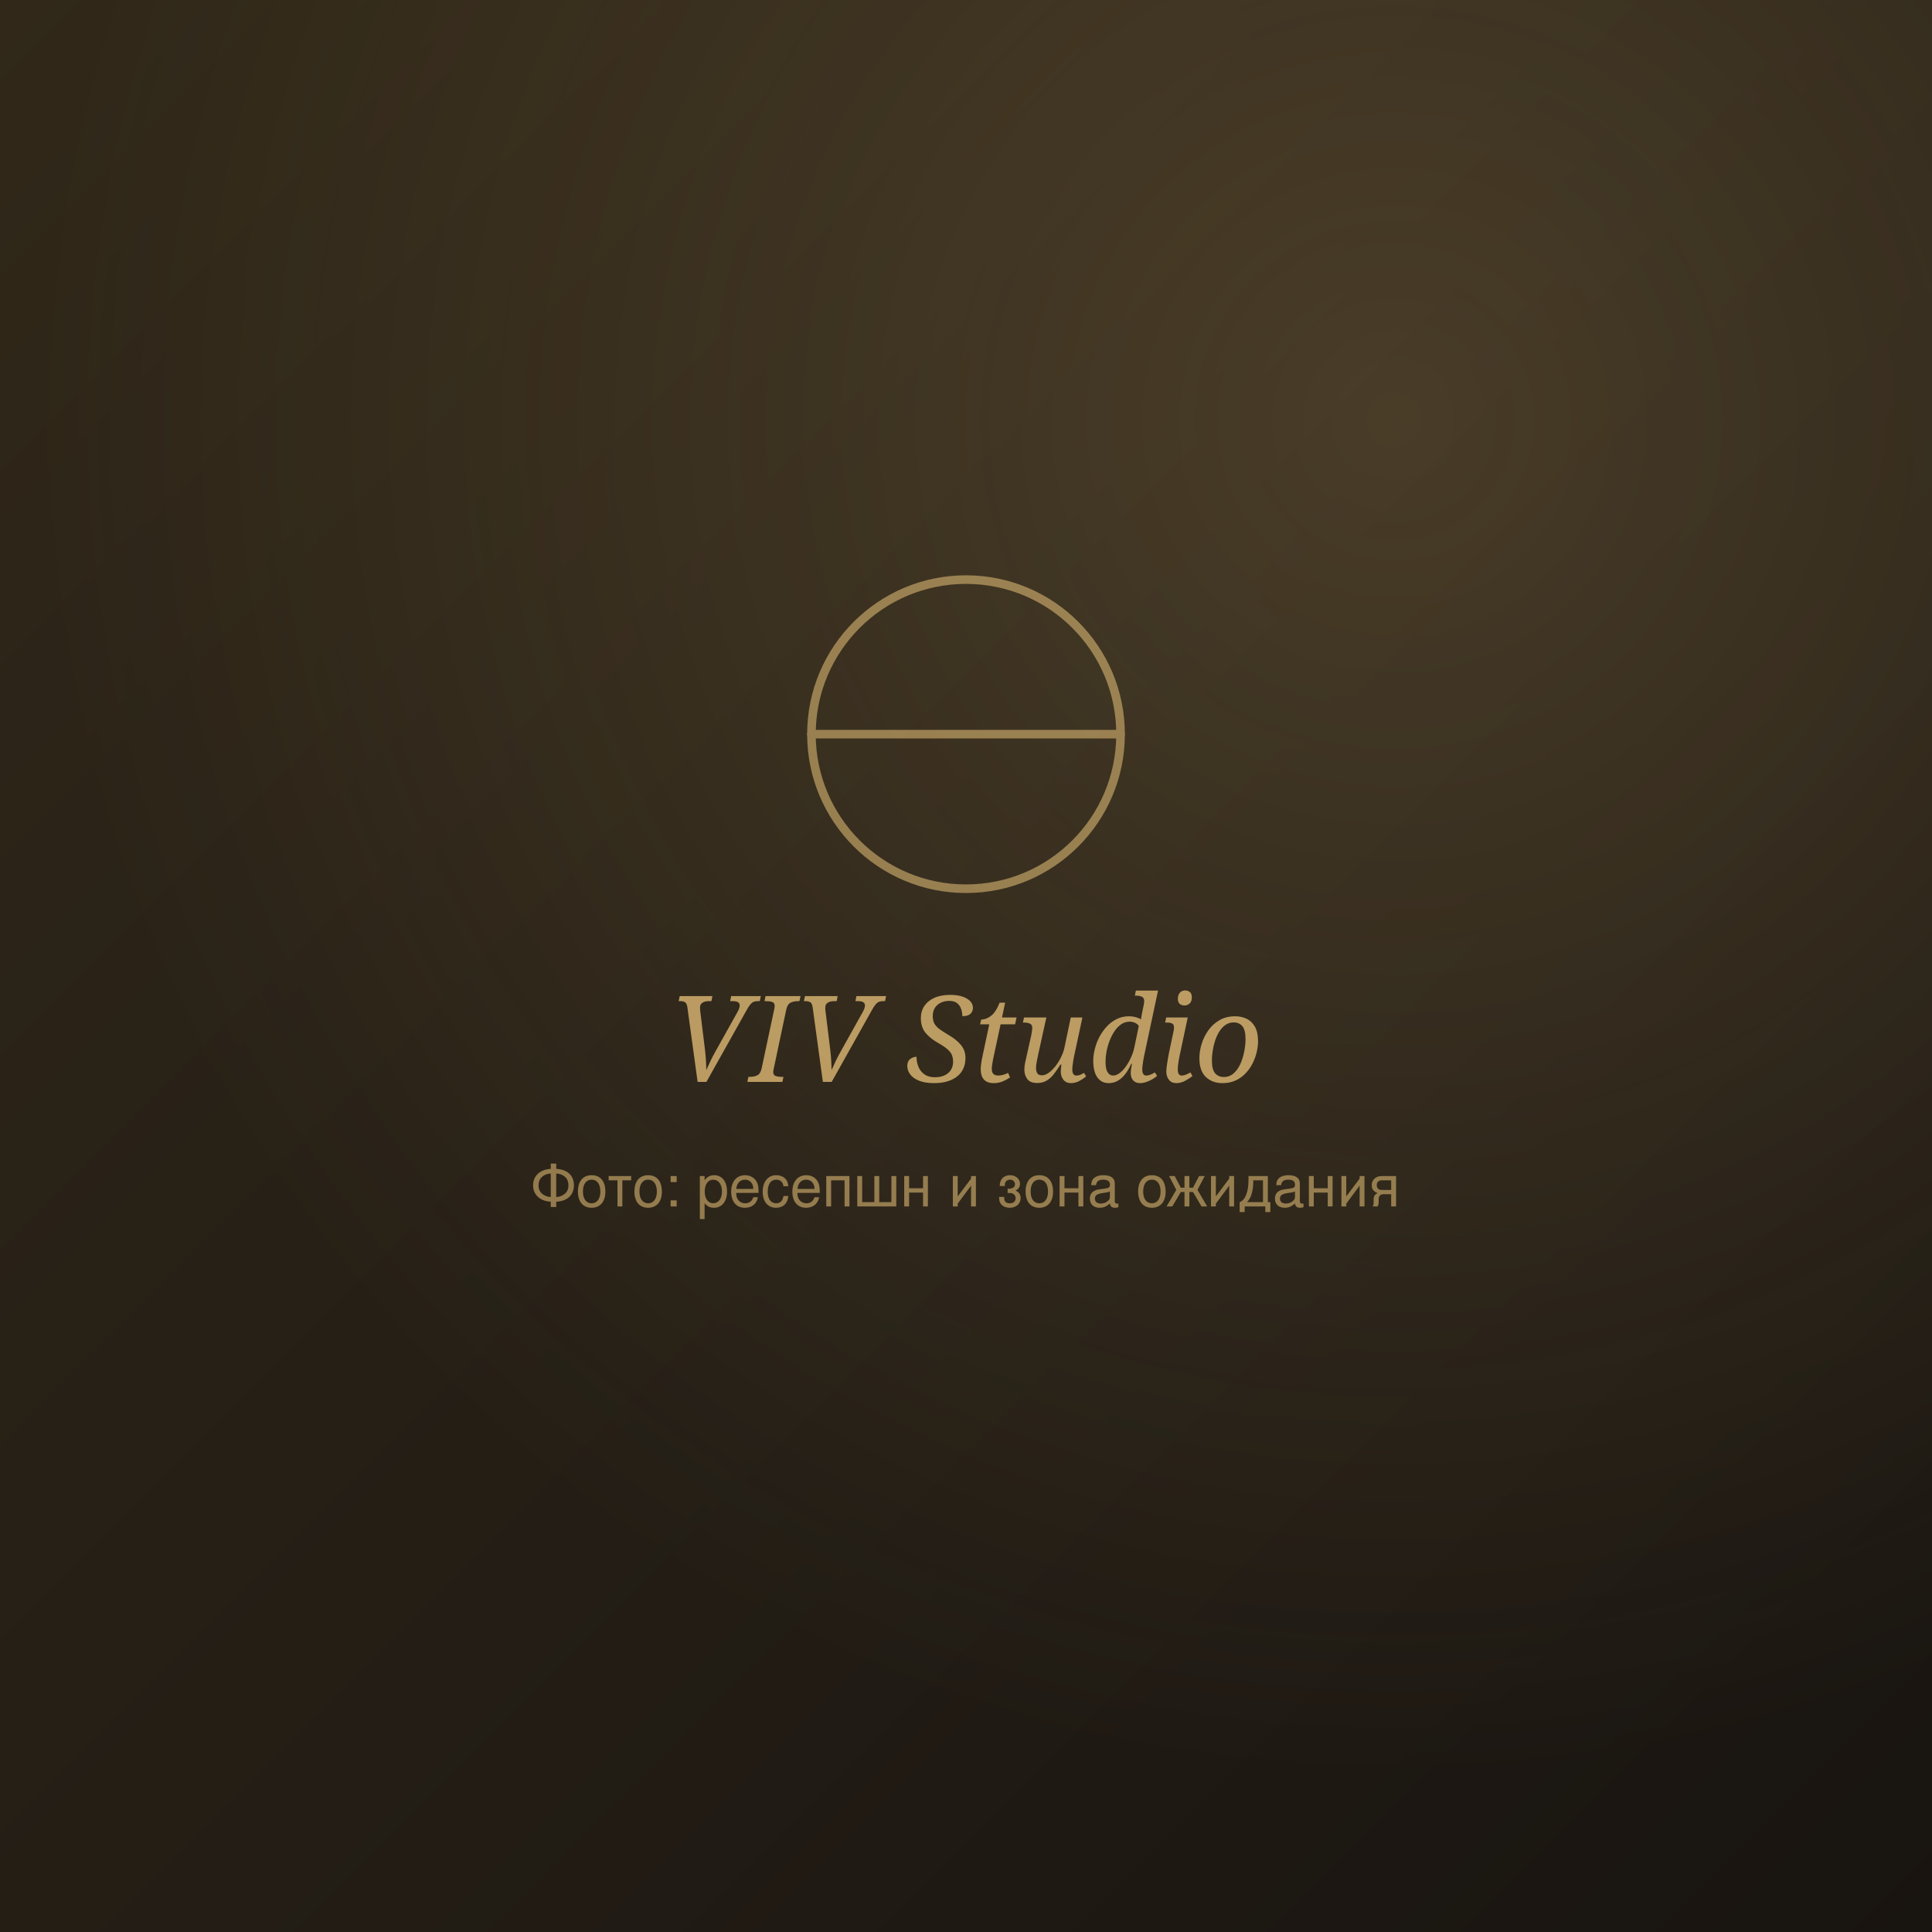
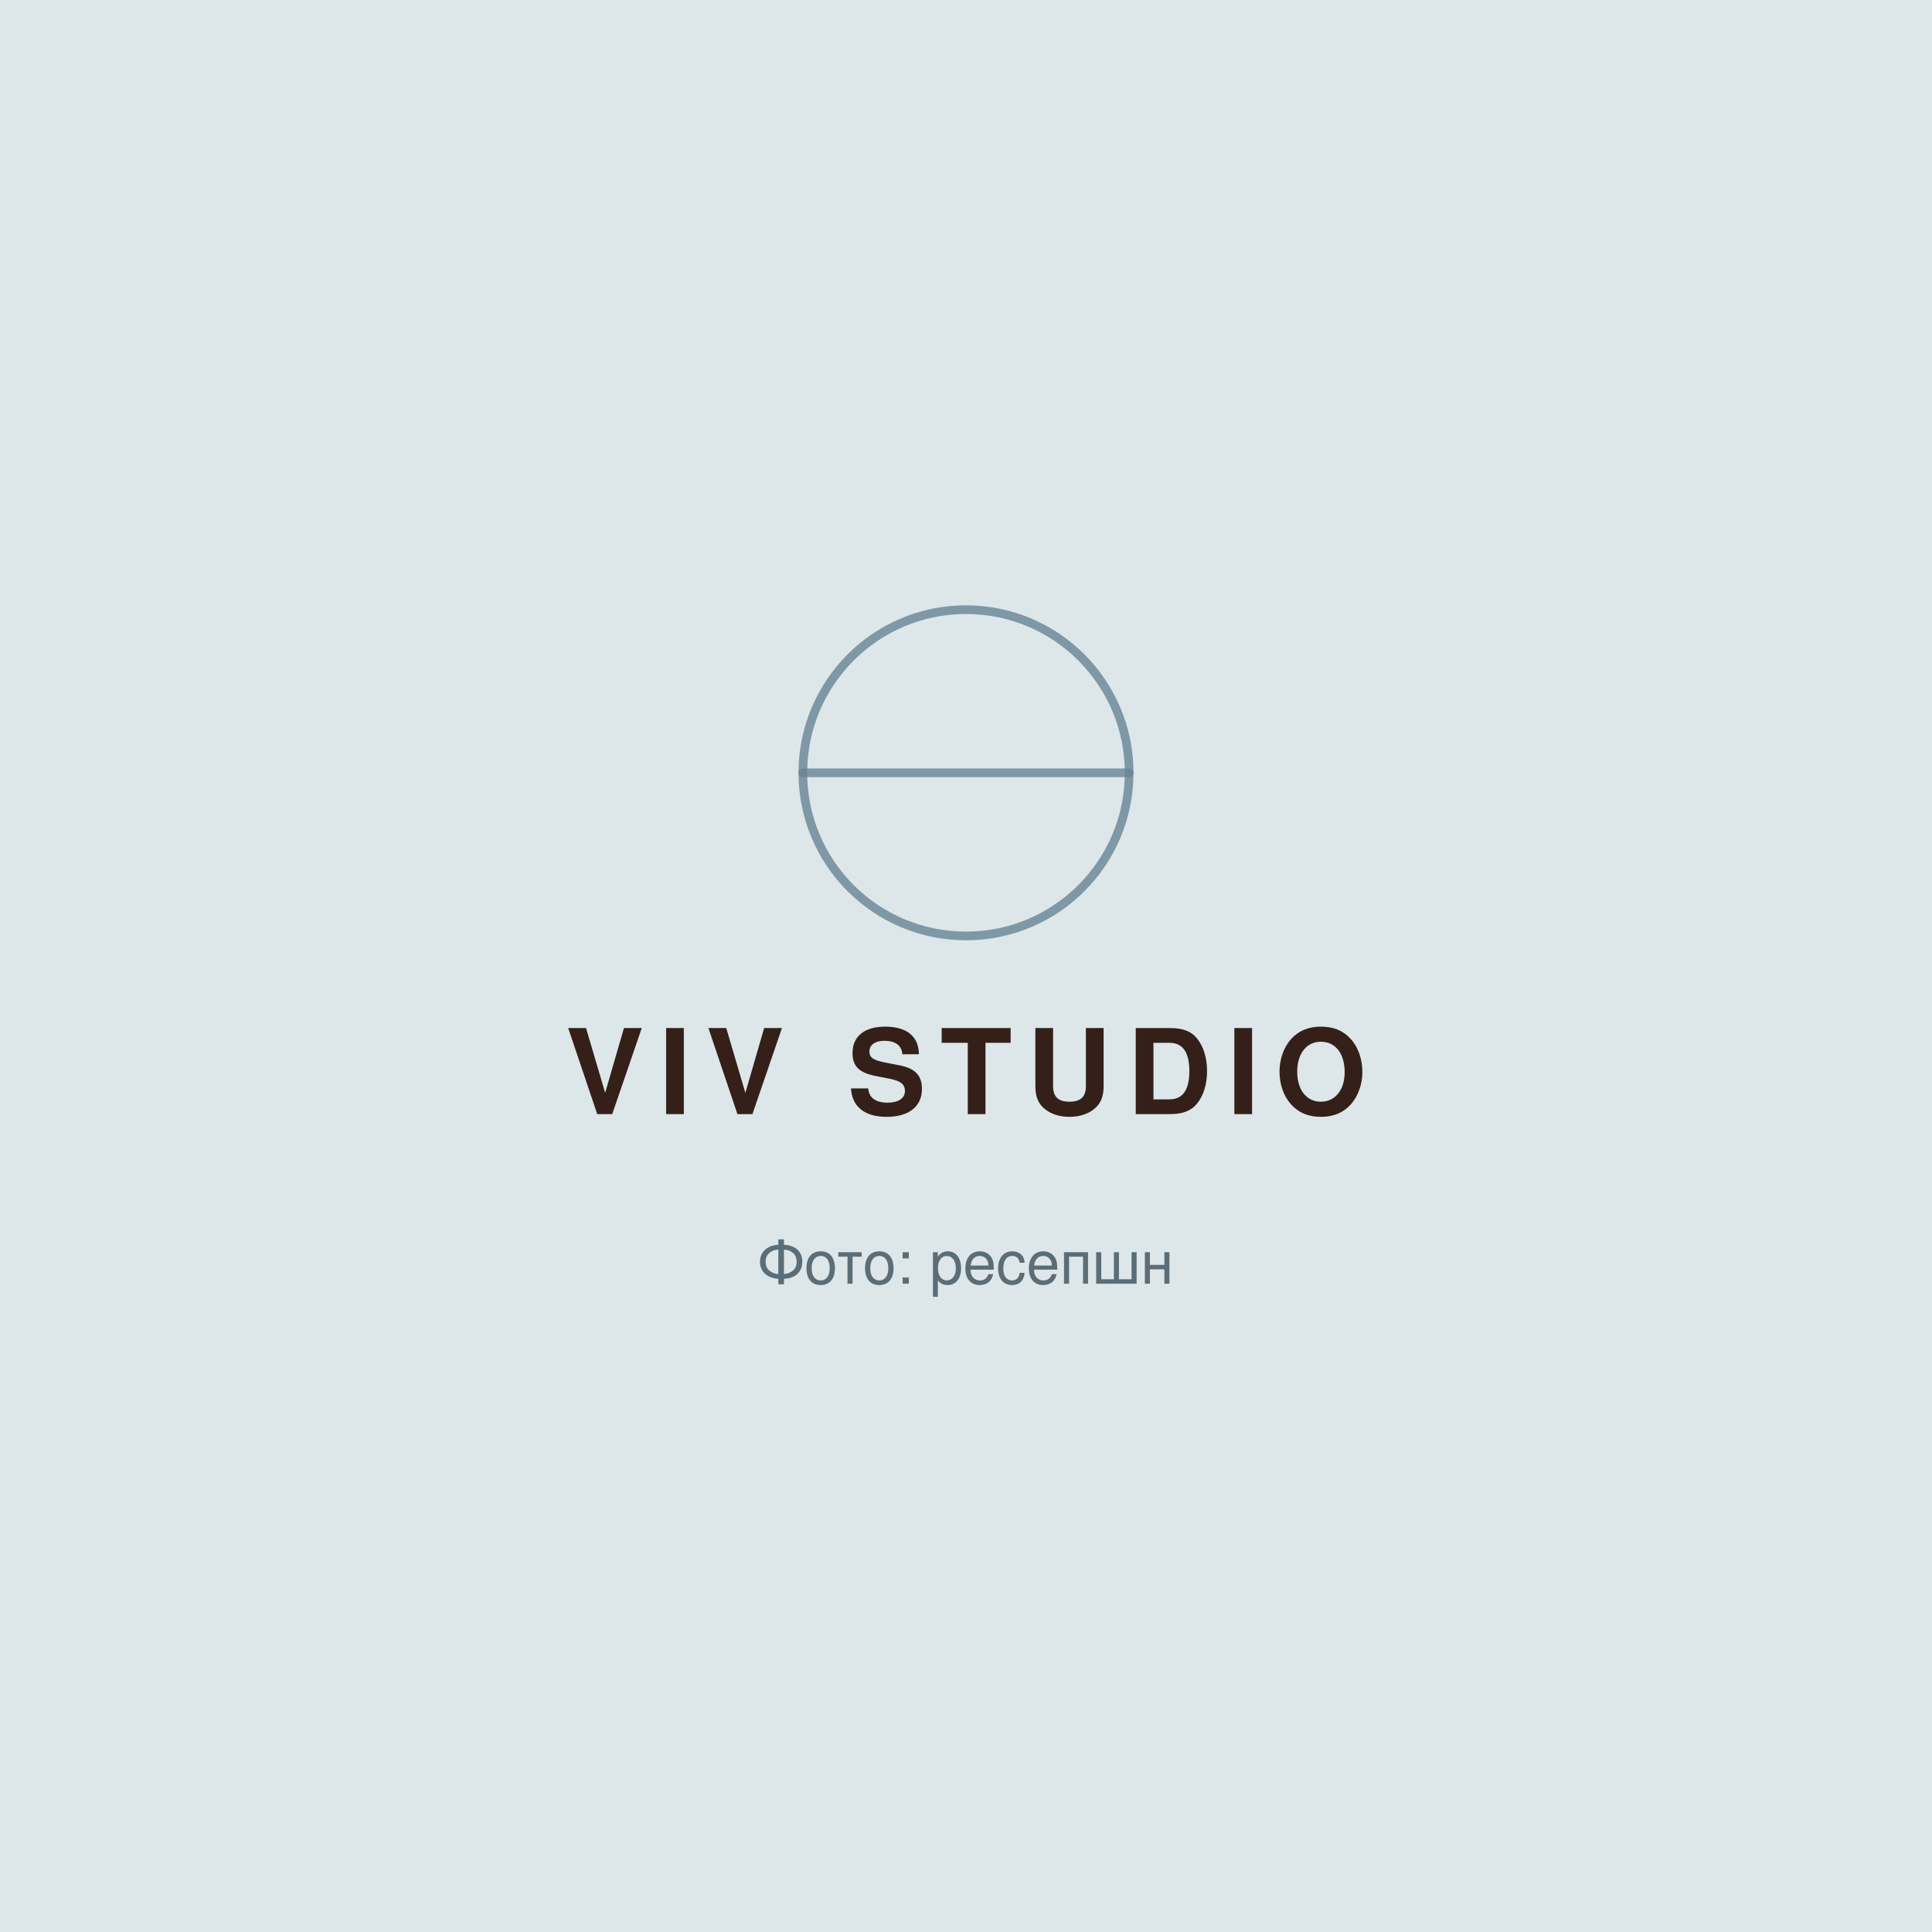
<svg xmlns="http://www.w3.org/2000/svg" viewBox="0 0 900 900" width="900" height="900" role="img">
-   <defs>
-     <linearGradient id="g" x1="0" y1="0" x2="1" y2="1">
-       <stop offset="0" stop-color="#312819" />
-       <stop offset=".55" stop-color="#231D15" />
-       <stop offset="1" stop-color="#181410" />
-     </linearGradient>
-     <radialGradient id="s" cx=".72" cy=".22" r=".7">
-       <stop offset="0" stop-color="#D9B571" stop-opacity=".2" />
-       <stop offset="1" stop-color="#D9B571" stop-opacity="0" />
-     </radialGradient>
-   </defs>
-   <rect width="900" height="900" fill="url(#g)" />
-   <rect width="900" height="900" fill="url(#s)" />
-   <g opacity=".6" fill="none" stroke="#D9B571" stroke-width="4.0">
-     <circle cx="450.0" cy="342" r="72" />
-     <path d="M378 342 l144 0" stroke-linecap="round" />
+   <rect width="900" height="900" fill="#DDE7EA" />
+   <g fill="none" stroke="#688593" stroke-width="4.05" stroke-opacity=".8">
+     <circle cx="450" cy="360" r="76" />
+     <path d="M374 360 L526 360" stroke-linecap="round" />
  </g>
-   <text x="50%" y="504" text-anchor="middle" font-family="Georgia,serif" font-style="italic" font-size="56" fill="#D9B571" opacity=".82">VIV Studio</text>
-   <text x="50%" y="562" text-anchor="middle" font-family="Helvetica,Arial,sans-serif" font-size="27" fill="#D9B571" opacity=".6">Фото: ресепшн и зона ожидания</text>
+   <text x="50%" y="519" text-anchor="middle" font-family="Helvetica,Arial,sans-serif" font-weight="bold" font-size="55" letter-spacing="7" fill="#342019">VIV STUDIO</text>
+   <text x="50%" y="598" text-anchor="middle" font-family="Helvetica,Arial,sans-serif" font-size="28" fill="#5B6E77">Фото: ресепшн</text>
</svg>
